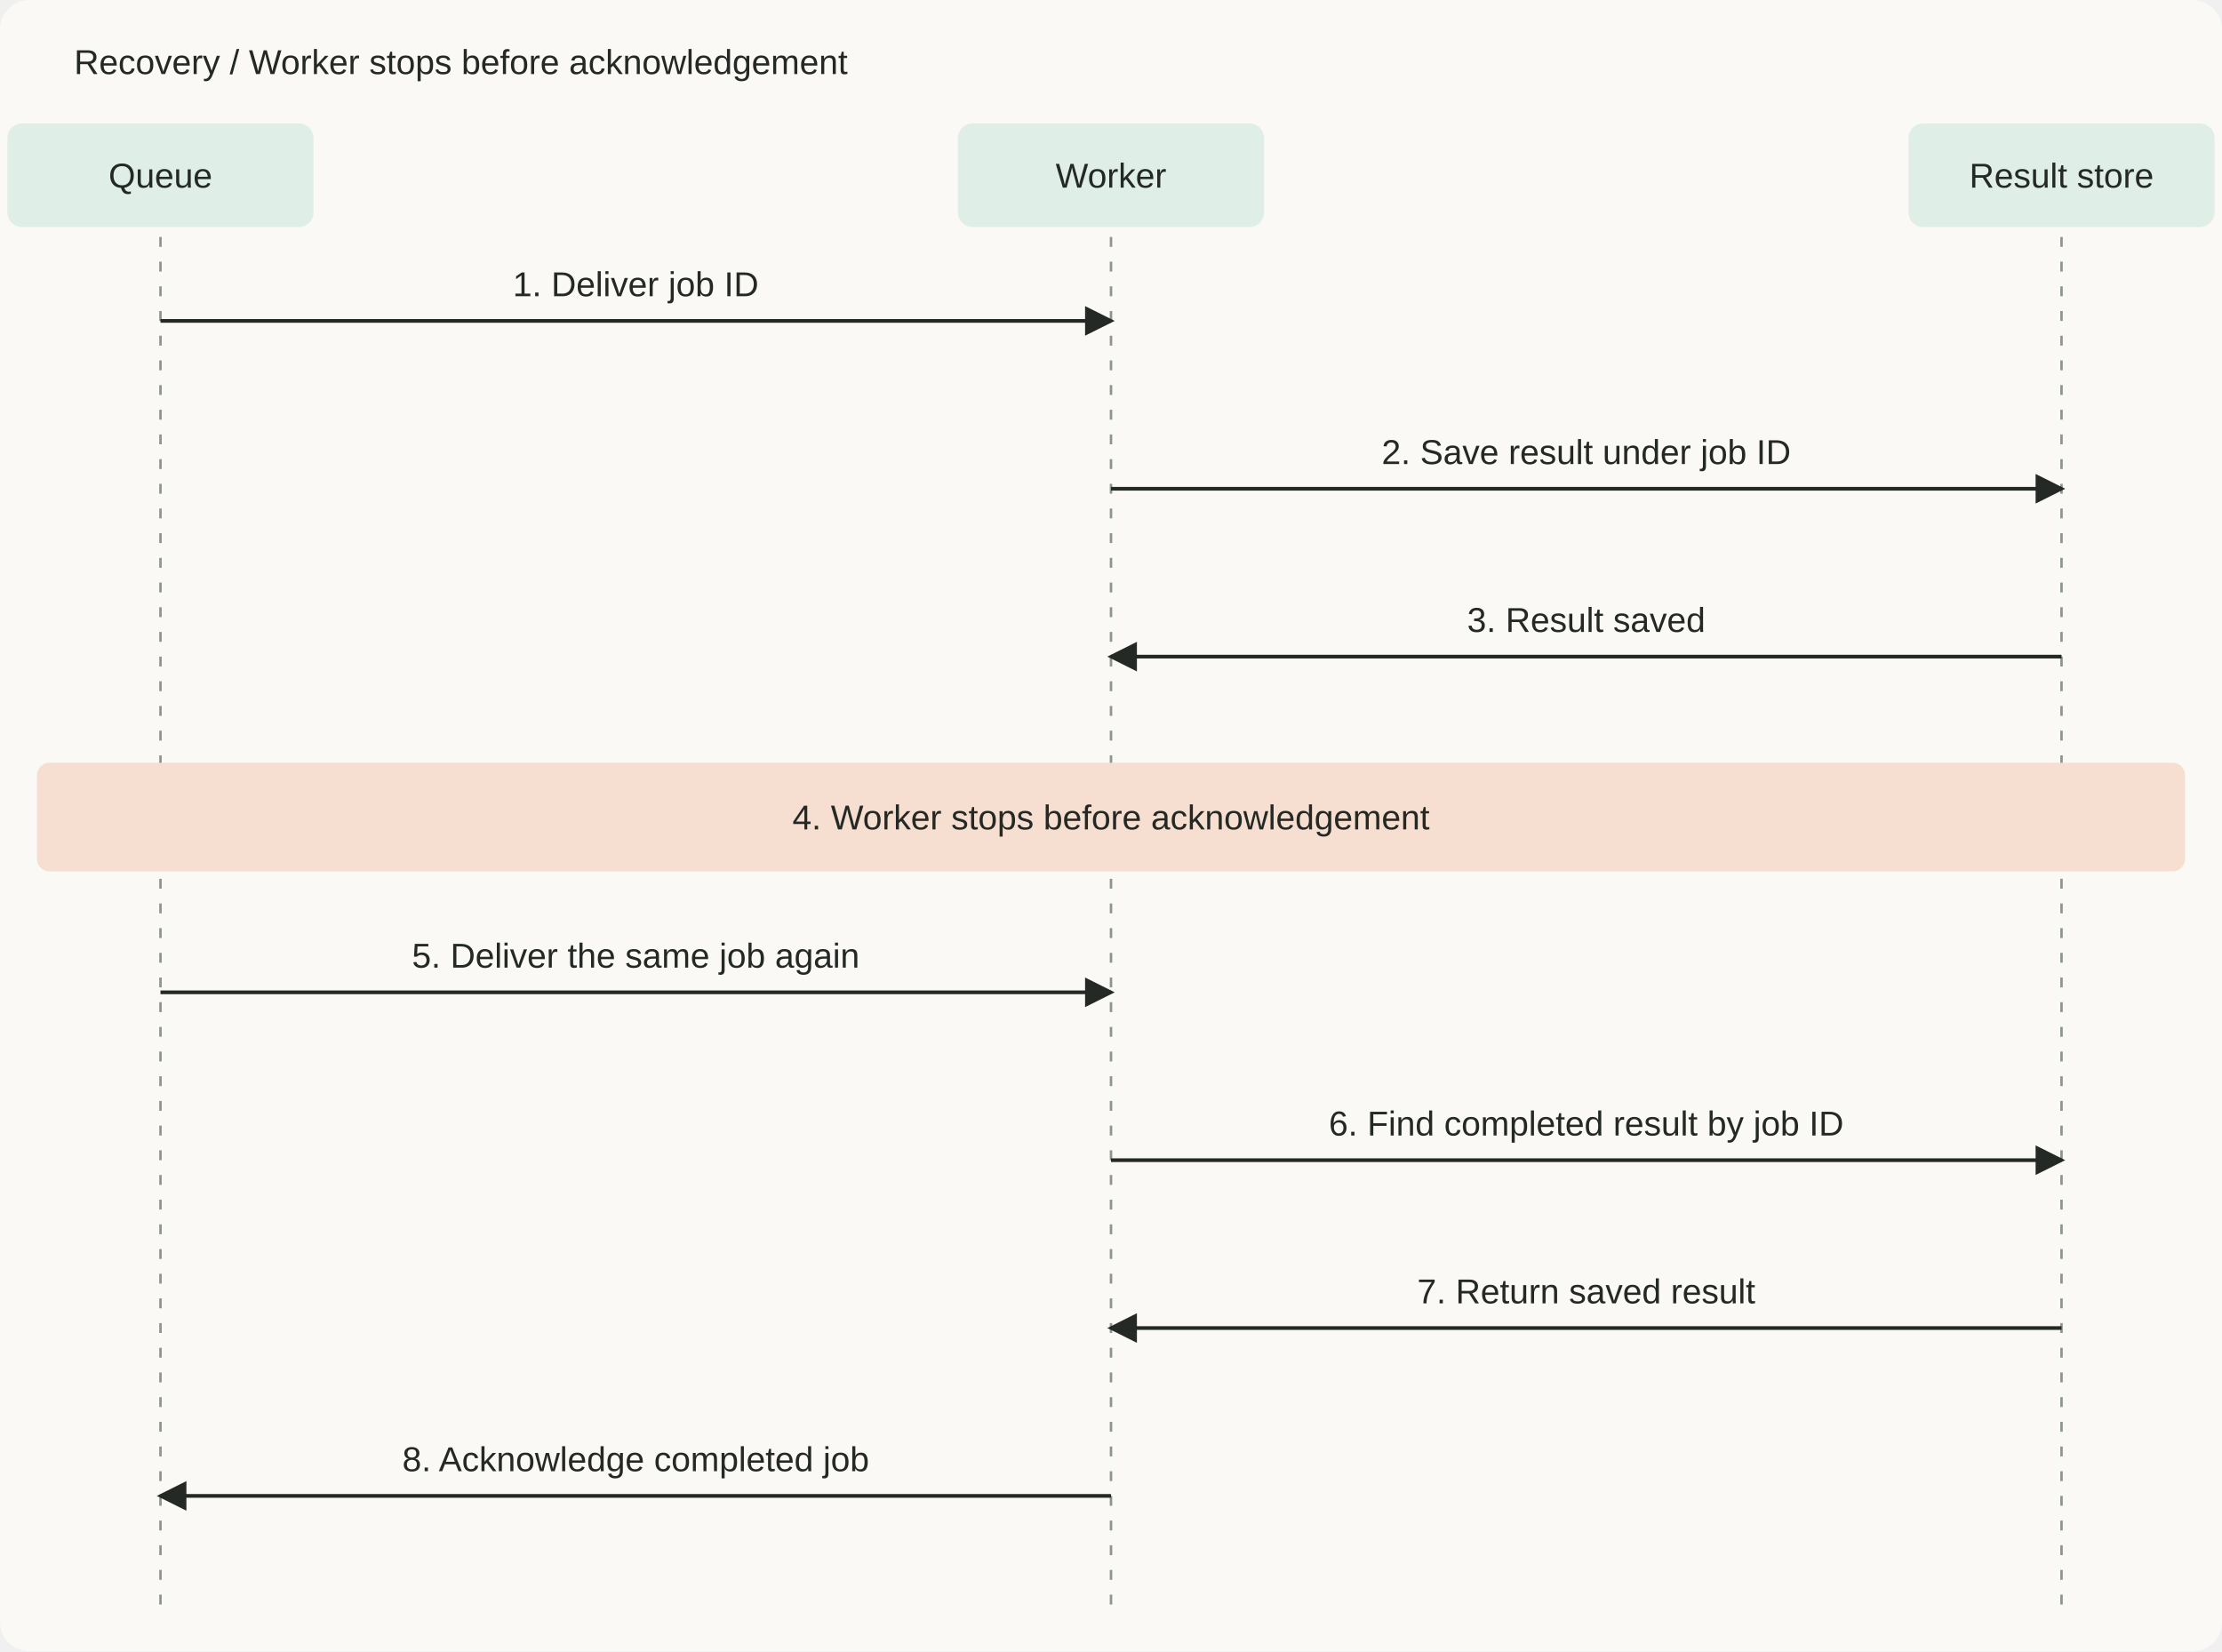
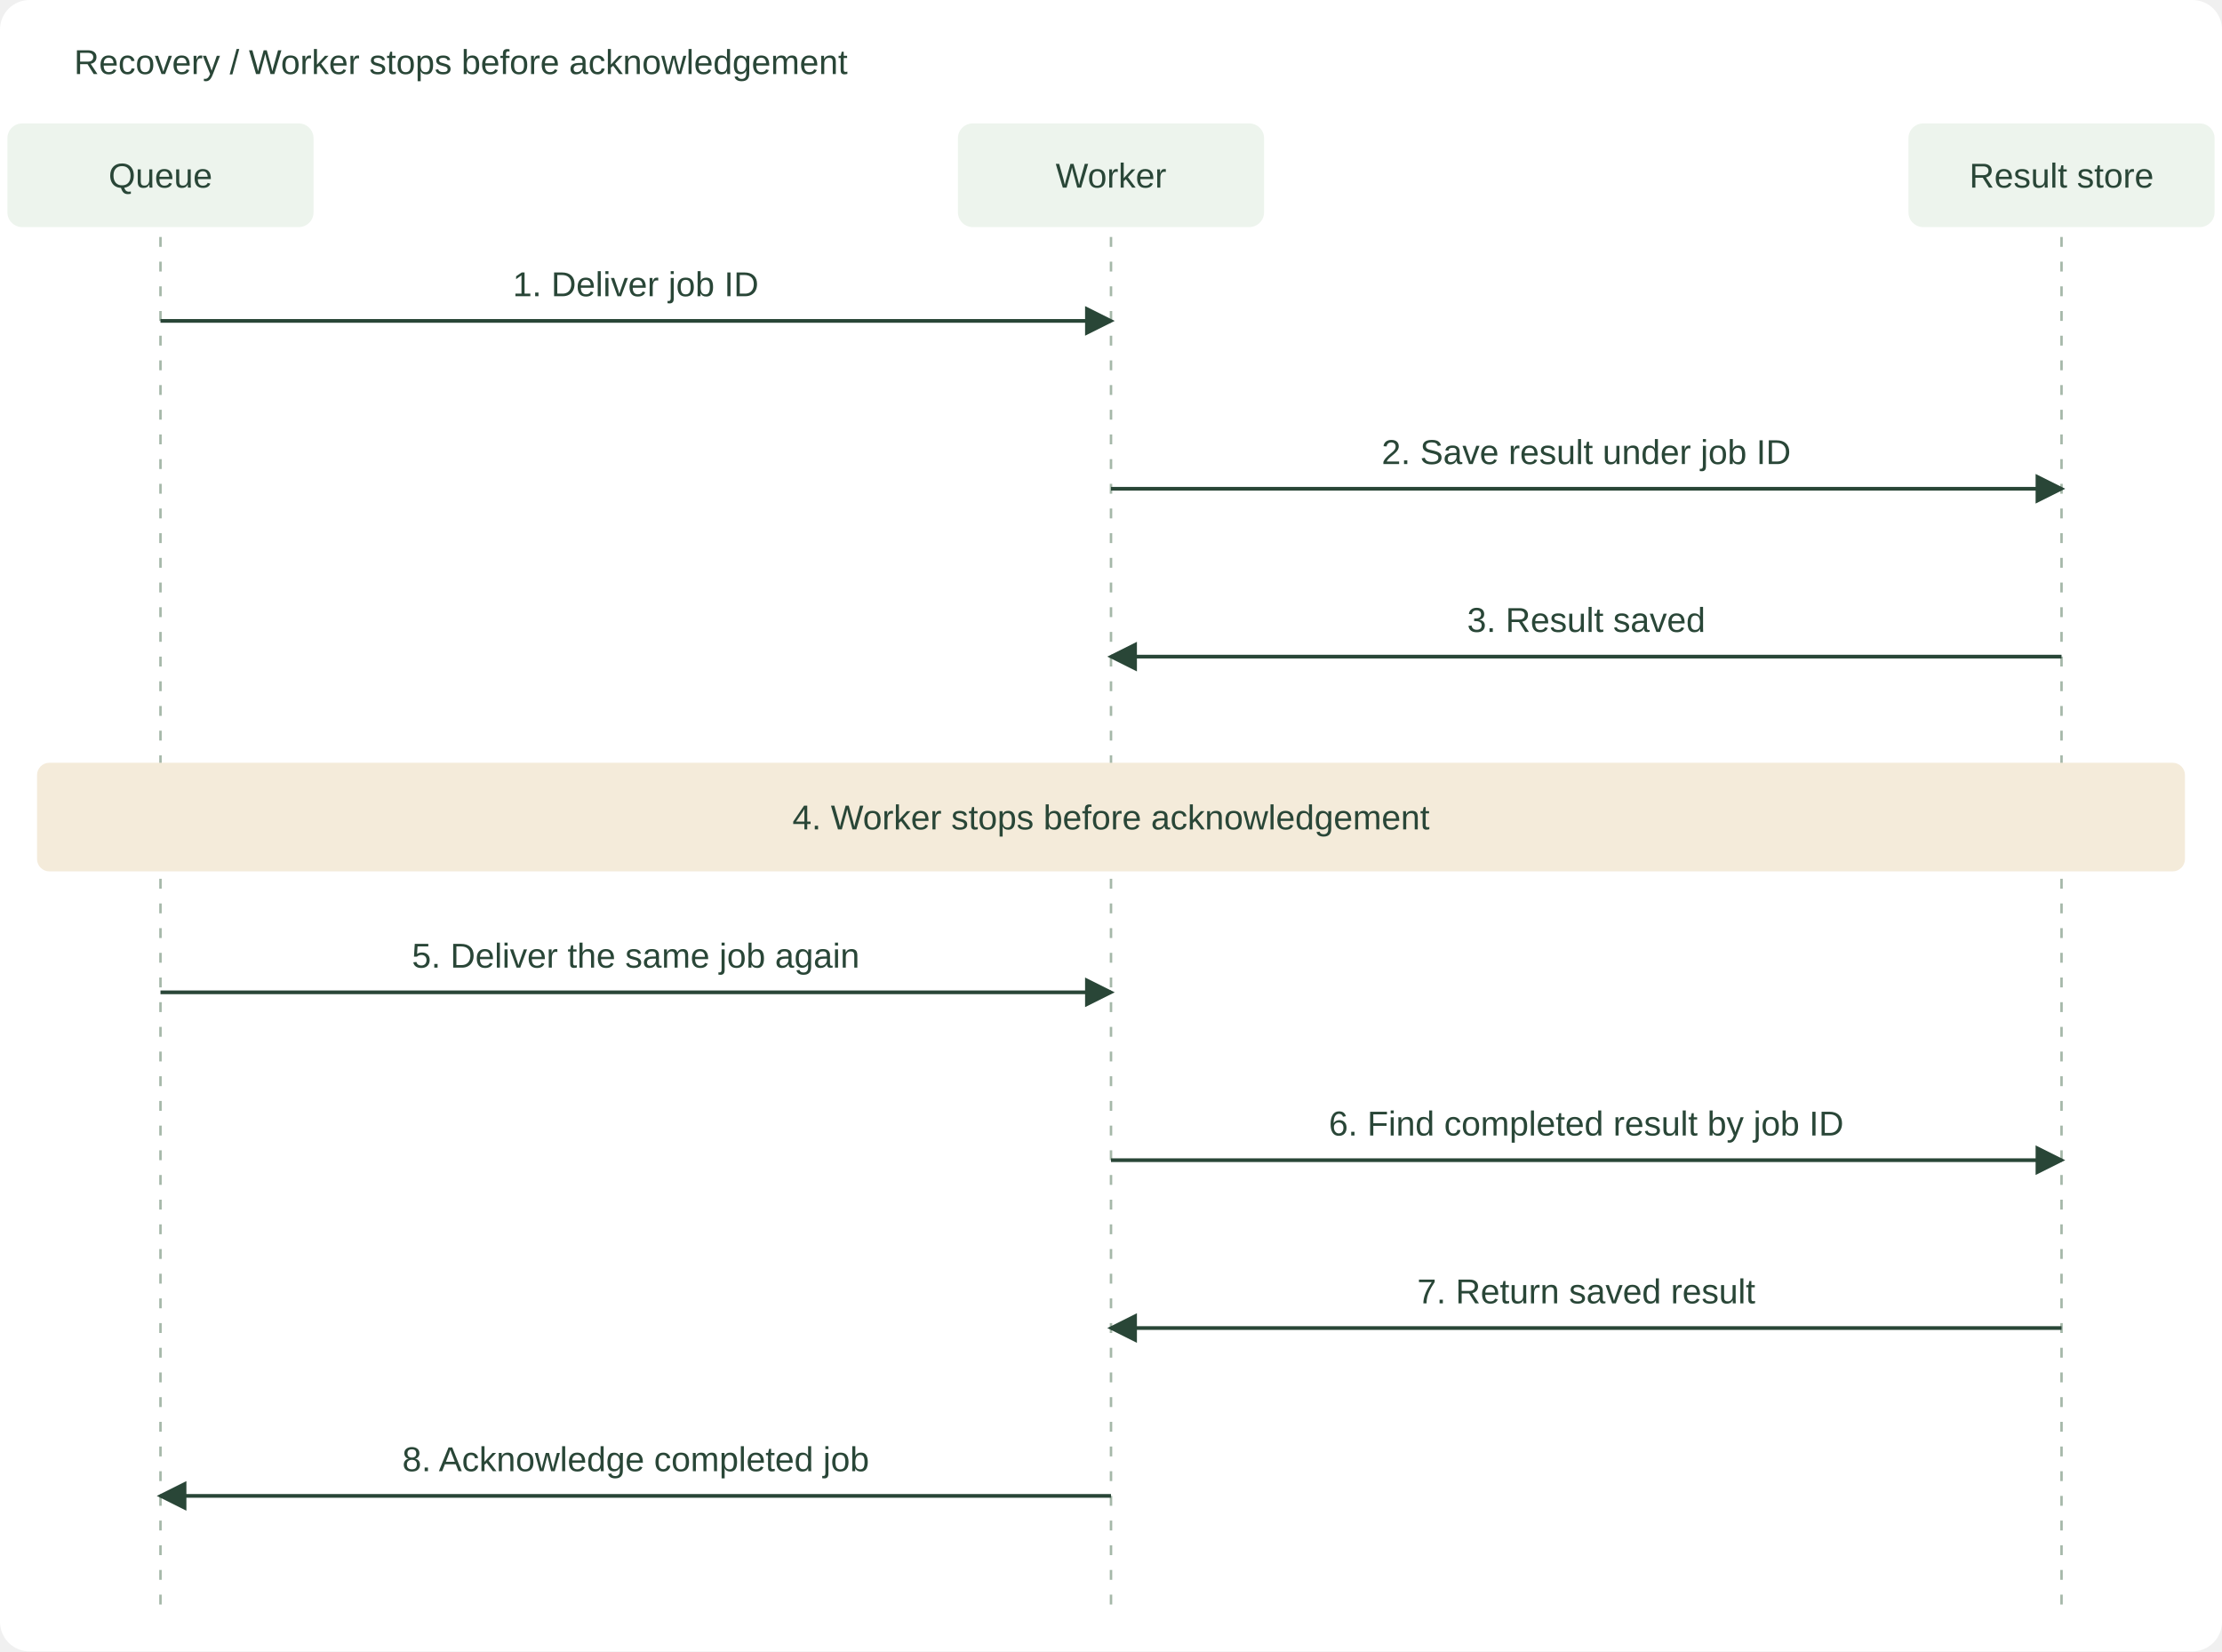
<svg xmlns="http://www.w3.org/2000/svg" width="900" height="669" viewBox="0 0 900 669" role="img" aria-labelledby="title desc">
  <defs>
    <marker id="arrow" markerWidth="8" markerHeight="8" refX="7" refY="4" orient="auto">
-       <path d="M0 0L8 4L0 8Z" fill="#242925" />
+       <path d="M0 0L8 4L0 8Z" fill="#294637" />
    </marker>
  </defs>
-   <rect width="900" height="669" rx="12" fill="#faf9f5" />
-   <text x="30" y="30" fill="#242925" font-family="Arial, sans-serif" font-size="14" text-anchor="start" paint-order="stroke" stroke="#faf9f5" stroke-width="0" stroke-linejoin="round">Recovery / Worker stops before acknowledgement</text>
-   <rect x="3.0" y="50" width="124" height="42" rx="6" fill="#dfeee6" />
-   <text x="65.0" y="76" fill="#242925" font-family="Arial, sans-serif" font-size="14" text-anchor="middle" paint-order="stroke" stroke="#faf9f5" stroke-width="0" stroke-linejoin="round">Queue</text>
-   <path d="M65.0 96V654" stroke="#8b978b" stroke-dasharray="4 6" />
-   <rect x="388.0" y="50" width="124" height="42" rx="6" fill="#dfeee6" />
-   <text x="450.0" y="76" fill="#242925" font-family="Arial, sans-serif" font-size="14" text-anchor="middle" paint-order="stroke" stroke="#faf9f5" stroke-width="0" stroke-linejoin="round">Worker</text>
-   <path d="M450.0 96V654" stroke="#8b978b" stroke-dasharray="4 6" />
-   <rect x="773.0" y="50" width="124" height="42" rx="6" fill="#dfeee6" />
-   <text x="835.0" y="76" fill="#242925" font-family="Arial, sans-serif" font-size="14" text-anchor="middle" paint-order="stroke" stroke="#faf9f5" stroke-width="0" stroke-linejoin="round">Result store</text>
-   <path d="M835.0 96V654" stroke="#8b978b" stroke-dasharray="4 6" />
-   <text x="257.5" y="120" fill="#242925" font-family="Arial, sans-serif" font-size="14" text-anchor="middle" paint-order="stroke" stroke="#faf9f5" stroke-width="4" stroke-linejoin="round">1. Deliver job ID</text>
-   <path d="M65.0 130H450.0" fill="none" stroke="#242925" stroke-width="1.5" marker-end="url(#arrow)" />
-   <text x="642.5" y="188" fill="#242925" font-family="Arial, sans-serif" font-size="14" text-anchor="middle" paint-order="stroke" stroke="#faf9f5" stroke-width="4" stroke-linejoin="round">2. Save result under job ID</text>
-   <path d="M450.0 198H835.0" fill="none" stroke="#242925" stroke-width="1.5" marker-end="url(#arrow)" />
-   <text x="642.5" y="256" fill="#242925" font-family="Arial, sans-serif" font-size="14" text-anchor="middle" paint-order="stroke" stroke="#faf9f5" stroke-width="4" stroke-linejoin="round">3. Result saved</text>
-   <path d="M835.0 266H450.0" fill="none" stroke="#242925" stroke-width="1.5" marker-end="url(#arrow)" />
-   <rect x="15" y="309" width="870" height="44" rx="5" fill="#f6ded0" />
-   <text x="450" y="336" fill="#242925" font-family="Arial, sans-serif" font-size="14" text-anchor="middle" paint-order="stroke" stroke="#faf9f5" stroke-width="0" stroke-linejoin="round">4. Worker stops before acknowledgement</text>
-   <text x="257.5" y="392" fill="#242925" font-family="Arial, sans-serif" font-size="14" text-anchor="middle" paint-order="stroke" stroke="#faf9f5" stroke-width="4" stroke-linejoin="round">5. Deliver the same job again</text>
-   <path d="M65.0 402H450.0" fill="none" stroke="#242925" stroke-width="1.5" marker-end="url(#arrow)" />
-   <text x="642.5" y="460" fill="#242925" font-family="Arial, sans-serif" font-size="14" text-anchor="middle" paint-order="stroke" stroke="#faf9f5" stroke-width="4" stroke-linejoin="round">6. Find completed result by job ID</text>
-   <path d="M450.0 470H835.0" fill="none" stroke="#242925" stroke-width="1.5" marker-end="url(#arrow)" />
-   <text x="642.5" y="528" fill="#242925" font-family="Arial, sans-serif" font-size="14" text-anchor="middle" paint-order="stroke" stroke="#faf9f5" stroke-width="4" stroke-linejoin="round">7. Return saved result</text>
-   <path d="M835.0 538H450.0" fill="none" stroke="#242925" stroke-width="1.5" marker-end="url(#arrow)" />
-   <text x="257.5" y="596" fill="#242925" font-family="Arial, sans-serif" font-size="14" text-anchor="middle" paint-order="stroke" stroke="#faf9f5" stroke-width="4" stroke-linejoin="round">8. Acknowledge completed job</text>
-   <path d="M450.0 606H65.0" fill="none" stroke="#242925" stroke-width="1.5" marker-end="url(#arrow)" />
+   <rect width="900" height="669" rx="12" fill="#ffffff" />
+   <text x="30" y="30" fill="#294637" font-family="Arial, sans-serif" font-size="14" text-anchor="start" paint-order="stroke" stroke="#ffffff" stroke-width="0" stroke-linejoin="round">Recovery / Worker stops before acknowledgement</text>
+   <rect x="3.0" y="50" width="124" height="42" rx="6" fill="#edf4ed" />
+   <text x="65.0" y="76" fill="#294637" font-family="Arial, sans-serif" font-size="14" text-anchor="middle" paint-order="stroke" stroke="#ffffff" stroke-width="0" stroke-linejoin="round">Queue</text>
+   <path d="M65.0 96V654" stroke="#a5b8a9" stroke-dasharray="4 6" />
+   <rect x="388.0" y="50" width="124" height="42" rx="6" fill="#edf4ed" />
+   <text x="450.0" y="76" fill="#294637" font-family="Arial, sans-serif" font-size="14" text-anchor="middle" paint-order="stroke" stroke="#ffffff" stroke-width="0" stroke-linejoin="round">Worker</text>
+   <path d="M450.0 96V654" stroke="#a5b8a9" stroke-dasharray="4 6" />
+   <rect x="773.0" y="50" width="124" height="42" rx="6" fill="#edf4ed" />
+   <text x="835.0" y="76" fill="#294637" font-family="Arial, sans-serif" font-size="14" text-anchor="middle" paint-order="stroke" stroke="#ffffff" stroke-width="0" stroke-linejoin="round">Result store</text>
+   <path d="M835.0 96V654" stroke="#a5b8a9" stroke-dasharray="4 6" />
+   <text x="257.5" y="120" fill="#294637" font-family="Arial, sans-serif" font-size="14" text-anchor="middle" paint-order="stroke" stroke="#ffffff" stroke-width="4" stroke-linejoin="round">1. Deliver job ID</text>
+   <path d="M65.0 130H450.0" fill="none" stroke="#294637" stroke-width="1.5" marker-end="url(#arrow)" />
+   <text x="642.5" y="188" fill="#294637" font-family="Arial, sans-serif" font-size="14" text-anchor="middle" paint-order="stroke" stroke="#ffffff" stroke-width="4" stroke-linejoin="round">2. Save result under job ID</text>
+   <path d="M450.0 198H835.0" fill="none" stroke="#294637" stroke-width="1.5" marker-end="url(#arrow)" />
+   <text x="642.5" y="256" fill="#294637" font-family="Arial, sans-serif" font-size="14" text-anchor="middle" paint-order="stroke" stroke="#ffffff" stroke-width="4" stroke-linejoin="round">3. Result saved</text>
+   <path d="M835.0 266H450.0" fill="none" stroke="#294637" stroke-width="1.5" marker-end="url(#arrow)" />
+   <rect x="15" y="309" width="870" height="44" rx="5" fill="#f4ebda" />
+   <text x="450" y="336" fill="#294637" font-family="Arial, sans-serif" font-size="14" text-anchor="middle" paint-order="stroke" stroke="#ffffff" stroke-width="0" stroke-linejoin="round">4. Worker stops before acknowledgement</text>
+   <text x="257.5" y="392" fill="#294637" font-family="Arial, sans-serif" font-size="14" text-anchor="middle" paint-order="stroke" stroke="#ffffff" stroke-width="4" stroke-linejoin="round">5. Deliver the same job again</text>
+   <path d="M65.0 402H450.0" fill="none" stroke="#294637" stroke-width="1.5" marker-end="url(#arrow)" />
+   <text x="642.5" y="460" fill="#294637" font-family="Arial, sans-serif" font-size="14" text-anchor="middle" paint-order="stroke" stroke="#ffffff" stroke-width="4" stroke-linejoin="round">6. Find completed result by job ID</text>
+   <path d="M450.0 470H835.0" fill="none" stroke="#294637" stroke-width="1.5" marker-end="url(#arrow)" />
+   <text x="642.5" y="528" fill="#294637" font-family="Arial, sans-serif" font-size="14" text-anchor="middle" paint-order="stroke" stroke="#ffffff" stroke-width="4" stroke-linejoin="round">7. Return saved result</text>
+   <path d="M835.0 538H450.0" fill="none" stroke="#294637" stroke-width="1.5" marker-end="url(#arrow)" />
+   <text x="257.5" y="596" fill="#294637" font-family="Arial, sans-serif" font-size="14" text-anchor="middle" paint-order="stroke" stroke="#ffffff" stroke-width="4" stroke-linejoin="round">8. Acknowledge completed job</text>
+   <path d="M450.0 606H65.0" fill="none" stroke="#294637" stroke-width="1.5" marker-end="url(#arrow)" />
</svg>
